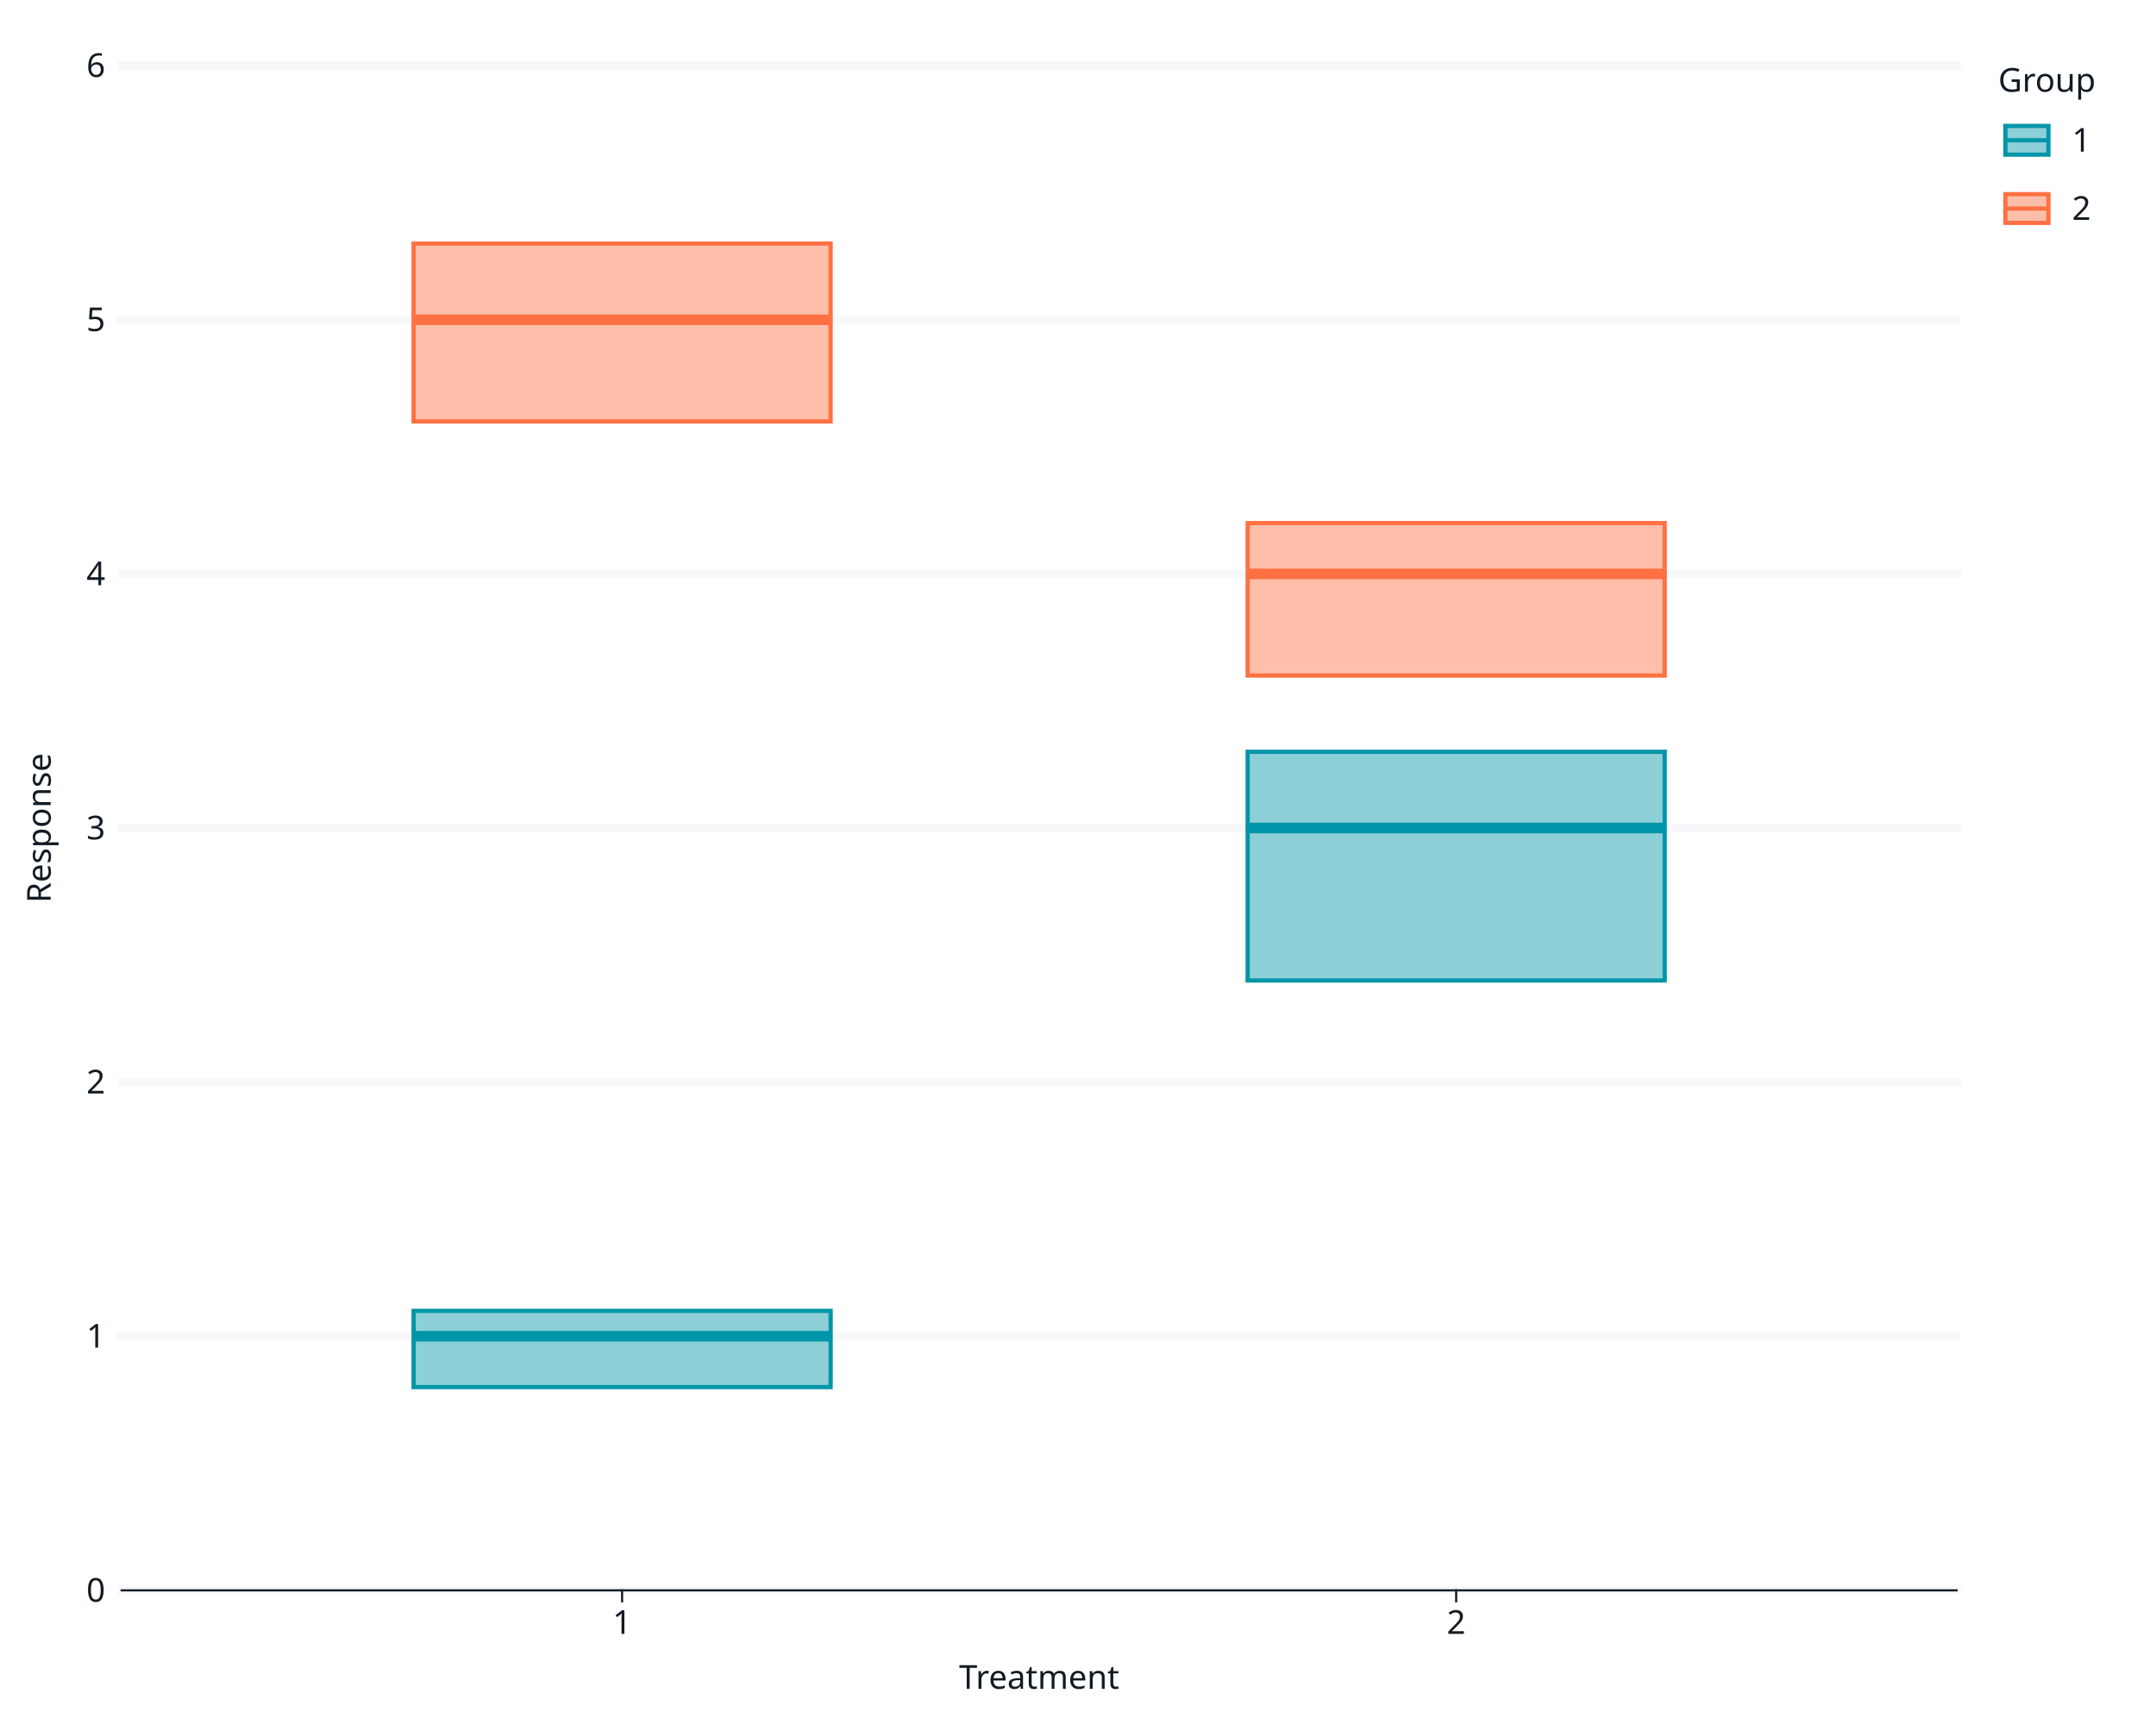
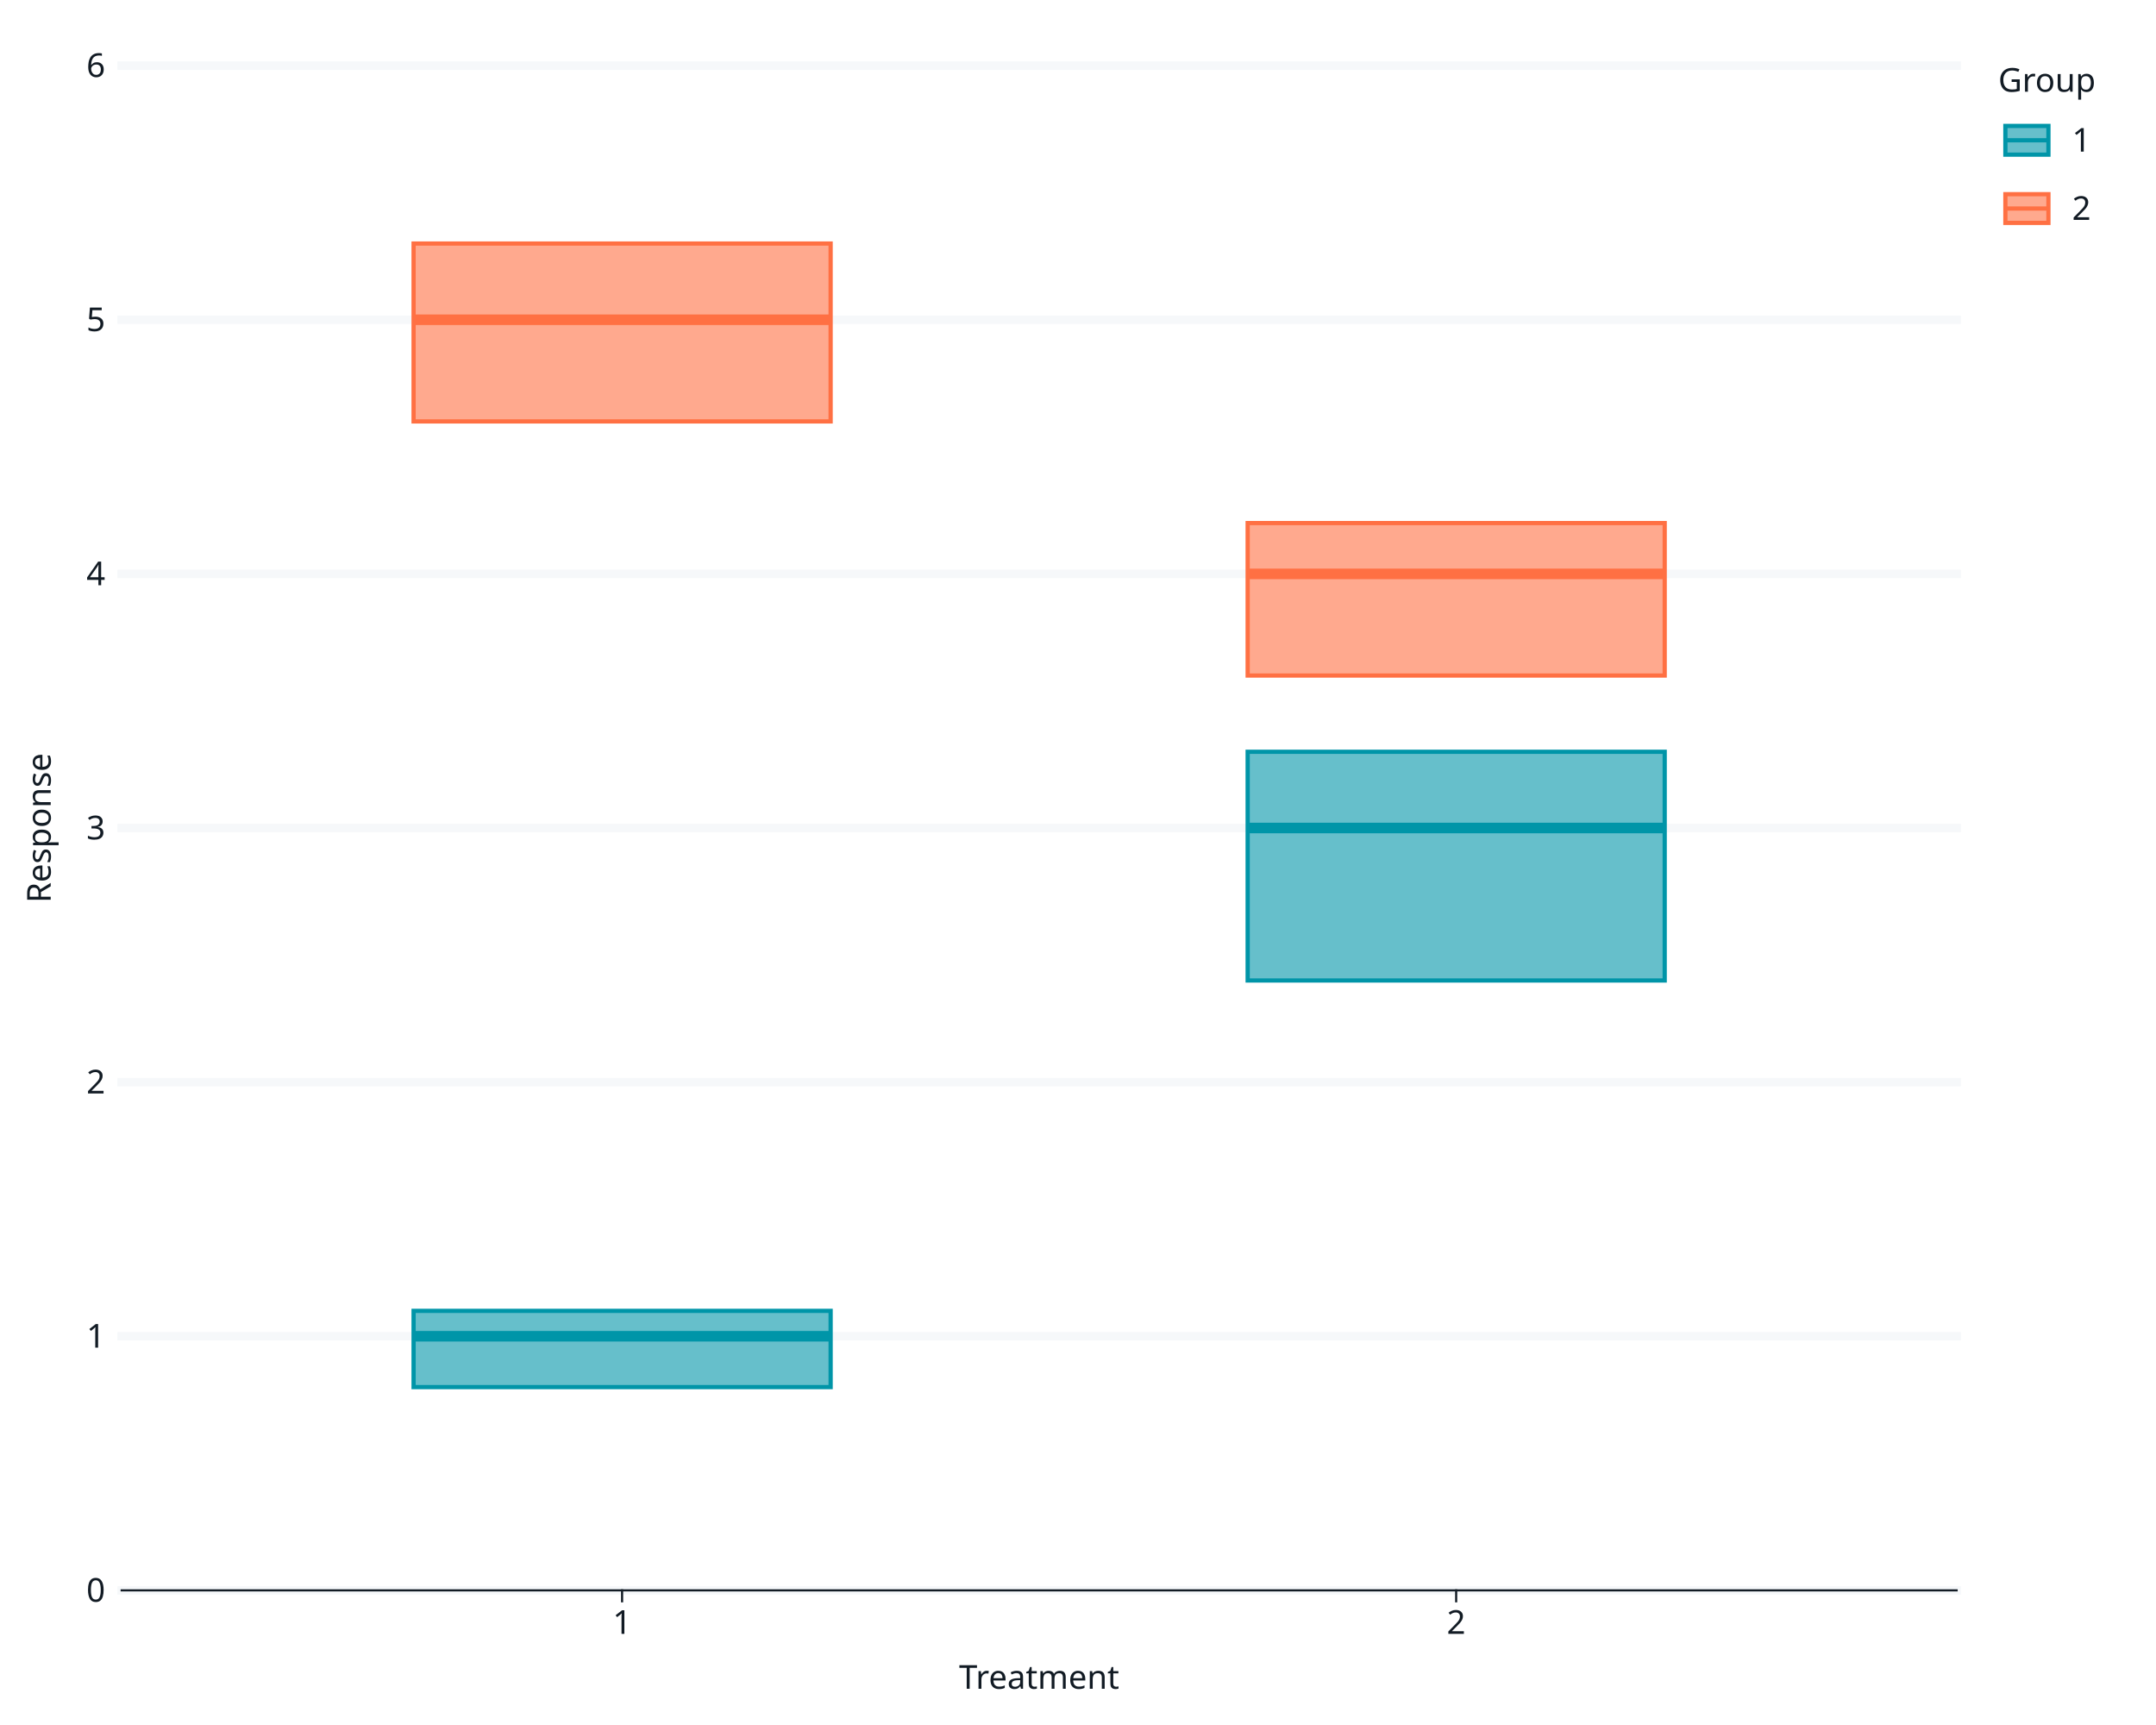
<svg xmlns="http://www.w3.org/2000/svg" class="svglite" data-engine-version="2.0" width="720.00pt" height="576.00pt" viewBox="0 0 720.00 576.00">
  <defs>
    <style type="text/css">
    .svglite line, .svglite polyline, .svglite polygon, .svglite path, .svglite rect, .svglite circle {
      fill: none;
      stroke: #000000;
      stroke-linecap: round;
      stroke-linejoin: round;
      stroke-miterlimit: 10.00;
    }
  </style>
  </defs>
  <rect width="100%" height="100%" style="stroke: none; fill: #FFFFFF;" />
  <defs>
    <clipPath id="cpMC4wMHw3MjAuMDB8MC4wMHw1NzYuMDA=">
      <rect x="0.00" y="0.00" width="720.00" height="576.00" />
    </clipPath>
  </defs>
  <g clip-path="url(#cpMC4wMHw3MjAuMDB8MC4wMHw1NzYuMDA=)">
    <rect x="0.00" y="0.00" width="720.00" height="576.00" style="stroke-width: 0.71; stroke: #FFFFFF; fill: #FFFFFF;" />
    <rect x="40.63" y="21.92" width="612.79" height="509.13" style="stroke-width: 0.71; stroke: #FFFFFF; fill: #FFFFFF;" />
    <polyline points="40.63,531.05 653.42,531.05 " style="stroke-width: 2.85; stroke: #F6F8FA; stroke-linecap: square;" />
    <polyline points="40.63,446.19 653.42,446.19 " style="stroke-width: 2.85; stroke: #F6F8FA; stroke-linecap: square;" />
    <polyline points="40.63,361.34 653.42,361.34 " style="stroke-width: 2.85; stroke: #F6F8FA; stroke-linecap: square;" />
    <polyline points="40.63,276.48 653.42,276.48 " style="stroke-width: 2.85; stroke: #F6F8FA; stroke-linecap: square;" />
    <polyline points="40.63,191.63 653.42,191.63 " style="stroke-width: 2.85; stroke: #F6F8FA; stroke-linecap: square;" />
    <polyline points="40.63,106.77 653.42,106.77 " style="stroke-width: 2.85; stroke: #F6F8FA; stroke-linecap: square;" />
    <polyline points="40.63,21.92 653.42,21.92 " style="stroke-width: 2.85; stroke: #F6F8FA; stroke-linecap: square;" />
-     <polygon points="138.12,437.71 138.12,463.17 277.39,463.17 277.39,437.71 138.12,437.71 " style="stroke-width: 1.41; stroke: #0095A8; stroke-linecap: butt; stroke-linejoin: miter; fill: #0095A8; fill-opacity: 0.45;" />
-     <polygon points="138.12,81.32 138.12,140.72 277.39,140.72 277.39,81.32 138.12,81.32 " style="stroke-width: 1.41; stroke: #FF7043; stroke-linecap: butt; stroke-linejoin: miter; fill: #FF7043; fill-opacity: 0.45;" />
-     <polygon points="416.66,251.03 416.66,327.40 555.93,327.40 555.93,251.03 416.66,251.03 " style="stroke-width: 1.41; stroke: #0095A8; stroke-linecap: butt; stroke-linejoin: miter; fill: #0095A8; fill-opacity: 0.45;" />
-     <polygon points="416.66,174.66 416.66,225.57 555.93,225.57 555.93,174.66 416.66,174.66 " style="stroke-width: 1.41; stroke: #FF7043; stroke-linecap: butt; stroke-linejoin: miter; fill: #FF7043; fill-opacity: 0.45;" />
+     <polygon points="138.12,437.71 138.12,463.17 277.39,463.17 277.39,437.71 138.12,437.71 " style="stroke-width: 1.41; stroke: #0095A8; stroke-linecap: butt; stroke-linejoin: miter; fill: #0095A8; fill-opacity: 0.60;" />
+     <polygon points="138.12,81.32 138.12,140.72 277.39,140.72 277.39,81.32 138.12,81.32 " style="stroke-width: 1.41; stroke: #FF7043; stroke-linecap: butt; stroke-linejoin: miter; fill: #FF7043; fill-opacity: 0.60;" />
+     <polygon points="416.66,251.03 416.66,327.40 555.93,327.40 555.93,251.03 416.66,251.03 " style="stroke-width: 1.41; stroke: #0095A8; stroke-linecap: butt; stroke-linejoin: miter; fill: #0095A8; fill-opacity: 0.60;" />
+     <polygon points="416.66,174.66 416.66,225.57 555.93,225.57 555.93,174.66 416.66,174.66 " style="stroke-width: 1.41; stroke: #FF7043; stroke-linecap: butt; stroke-linejoin: miter; fill: #FF7043; fill-opacity: 0.60;" />
    <line x1="138.12" y1="446.19" x2="277.39" y2="446.19" style="stroke-width: 3.52; stroke: #0095A8; stroke-linecap: butt; stroke-linejoin: miter;" />
    <line x1="138.12" y1="106.77" x2="277.39" y2="106.77" style="stroke-width: 3.52; stroke: #FF7043; stroke-linecap: butt; stroke-linejoin: miter;" />
    <line x1="416.66" y1="276.48" x2="555.93" y2="276.48" style="stroke-width: 3.52; stroke: #0095A8; stroke-linecap: butt; stroke-linejoin: miter;" />
    <line x1="416.66" y1="191.63" x2="555.93" y2="191.63" style="stroke-width: 3.52; stroke: #FF7043; stroke-linecap: butt; stroke-linejoin: miter;" />
    <text x="35.15" y="534.84" text-anchor="end" style="font-size: 11.00px; fill: #121B24; font-family: sans;" textLength="6.12px" lengthAdjust="spacingAndGlyphs">0</text>
    <text x="35.15" y="449.98" text-anchor="end" style="font-size: 11.00px; fill: #121B24; font-family: sans;" textLength="6.12px" lengthAdjust="spacingAndGlyphs">1</text>
    <text x="35.15" y="365.12" text-anchor="end" style="font-size: 11.00px; fill: #121B24; font-family: sans;" textLength="6.12px" lengthAdjust="spacingAndGlyphs">2</text>
    <text x="35.15" y="280.27" text-anchor="end" style="font-size: 11.00px; fill: #121B24; font-family: sans;" textLength="6.12px" lengthAdjust="spacingAndGlyphs">3</text>
    <text x="35.15" y="195.41" text-anchor="end" style="font-size: 11.00px; fill: #121B24; font-family: sans;" textLength="6.12px" lengthAdjust="spacingAndGlyphs">4</text>
    <text x="35.15" y="110.56" text-anchor="end" style="font-size: 11.00px; fill: #121B24; font-family: sans;" textLength="6.12px" lengthAdjust="spacingAndGlyphs">5</text>
    <text x="35.15" y="25.70" text-anchor="end" style="font-size: 11.00px; fill: #121B24; font-family: sans;" textLength="6.12px" lengthAdjust="spacingAndGlyphs">6</text>
    <polyline points="40.63,531.05 653.42,531.05 " style="stroke-width: 0.71; stroke: #121B24; stroke-linecap: square;" />
    <polyline points="207.75,534.70 207.75,531.05 " style="stroke-width: 0.71; stroke: #121B24; stroke-linecap: square;" />
    <polyline points="486.29,534.70 486.29,531.05 " style="stroke-width: 0.71; stroke: #121B24; stroke-linecap: square;" />
    <text x="207.75" y="545.56" text-anchor="middle" style="font-size: 11.00px; fill: #121B24; font-family: sans;" textLength="6.12px" lengthAdjust="spacingAndGlyphs">1</text>
    <text x="486.29" y="545.56" text-anchor="middle" style="font-size: 11.00px; fill: #121B24; font-family: sans;" textLength="6.12px" lengthAdjust="spacingAndGlyphs">2</text>
    <text x="347.02" y="563.90" text-anchor="middle" style="font-size: 11.00px; fill: #121B24; font-family: sans;" textLength="50.13px" lengthAdjust="spacingAndGlyphs">Treatment</text>
    <text transform="translate(16.93,276.48) rotate(-90)" text-anchor="middle" style="font-size: 11.00px; fill: #121B24; font-family: sans;" textLength="49.55px" lengthAdjust="spacingAndGlyphs">Response</text>
    <rect x="659.09" y="21.92" width="38.99" height="65.53" style="stroke-width: 0.71; stroke: none; fill: #FFFFFF;" />
    <text x="667.31" y="30.63" style="font-size: 11.00px; fill: #121B24; font-family: sans;" textLength="30.58px" lengthAdjust="spacingAndGlyphs">Group</text>
    <rect x="667.31" y="37.25" width="19.18" height="19.18" style="stroke-width: 0.71; stroke: #FFFFFF; fill: #FFFFFF;" />
-     <rect x="669.70" y="42.05" width="14.38" height="9.59" style="stroke-width: 1.41; stroke: #0095A8; stroke-linecap: butt; stroke-linejoin: miter; fill: #0095A8; fill-opacity: 0.45;" />
+     <rect x="669.70" y="42.05" width="14.38" height="9.59" style="stroke-width: 1.41; stroke: #0095A8; stroke-linecap: butt; stroke-linejoin: miter; fill: #0095A8; fill-opacity: 0.60;" />
    <polyline points="669.70,46.84 684.09,46.84 " style="stroke-width: 1.41; stroke: #0095A8; stroke-linecap: butt; stroke-linejoin: miter;" />
    <rect x="667.31" y="60.05" width="19.18" height="19.18" style="stroke-width: 0.71; stroke: #FFFFFF; fill: #FFFFFF;" />
-     <rect x="669.70" y="64.84" width="14.38" height="9.59" style="stroke-width: 1.41; stroke: #FF7043; stroke-linecap: butt; stroke-linejoin: miter; fill: #FF7043; fill-opacity: 0.45;" />
+     <rect x="669.70" y="64.84" width="14.38" height="9.59" style="stroke-width: 1.41; stroke: #FF7043; stroke-linecap: butt; stroke-linejoin: miter; fill: #FF7043; fill-opacity: 0.60;" />
    <polyline points="669.70,69.63 684.09,69.63 " style="stroke-width: 1.41; stroke: #FF7043; stroke-linecap: butt; stroke-linejoin: miter;" />
    <text x="691.96" y="50.63" style="font-size: 11.00px; fill: #121B24; font-family: sans;" textLength="6.12px" lengthAdjust="spacingAndGlyphs">1</text>
    <text x="691.96" y="73.42" style="font-size: 11.00px; fill: #121B24; font-family: sans;" textLength="6.12px" lengthAdjust="spacingAndGlyphs">2</text>
  </g>
</svg>
